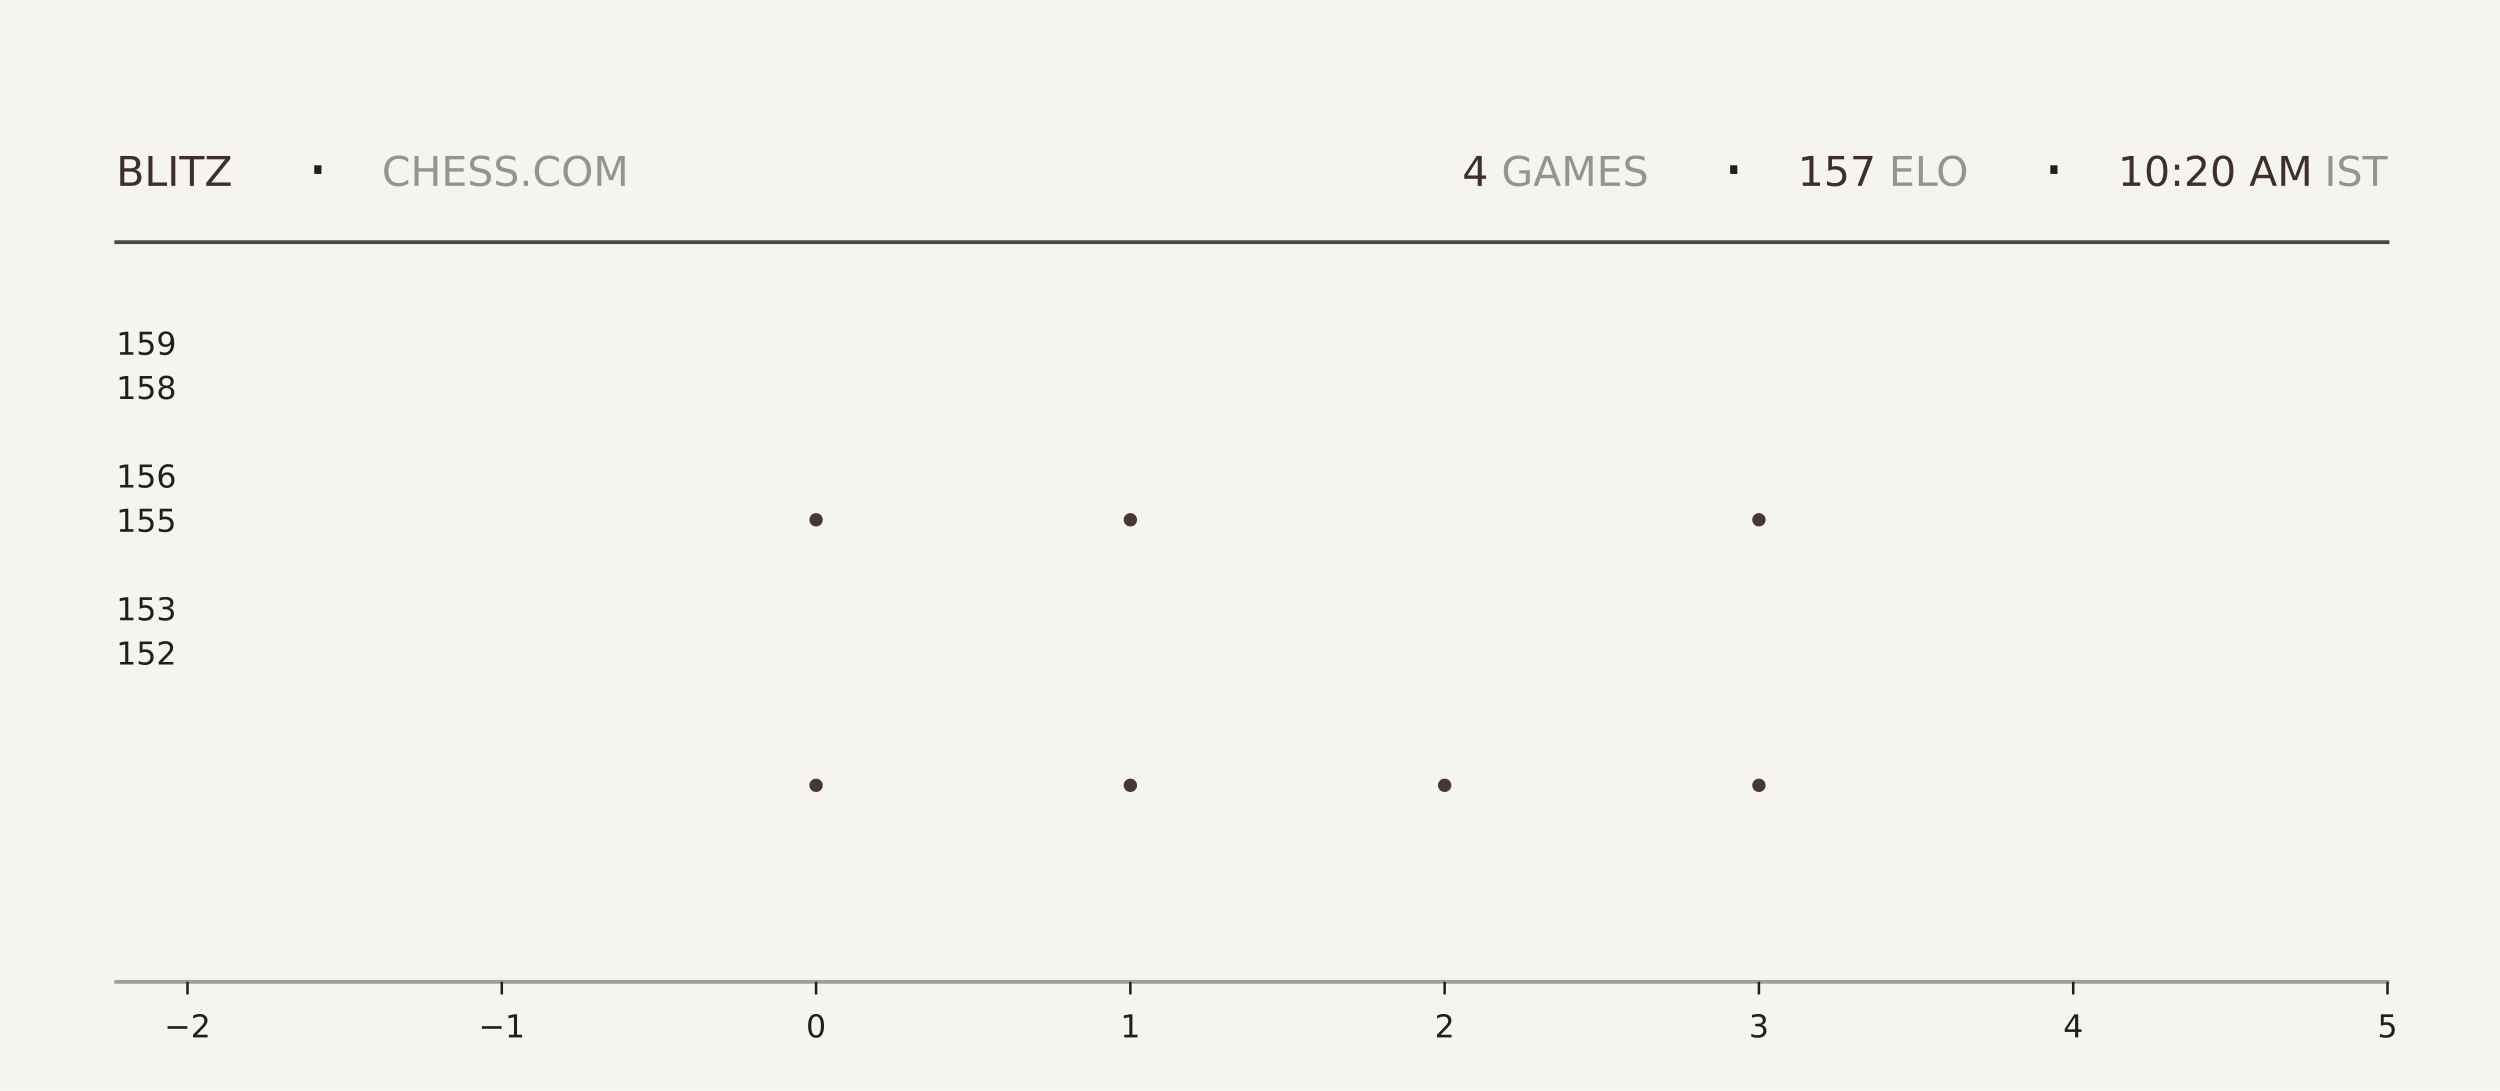
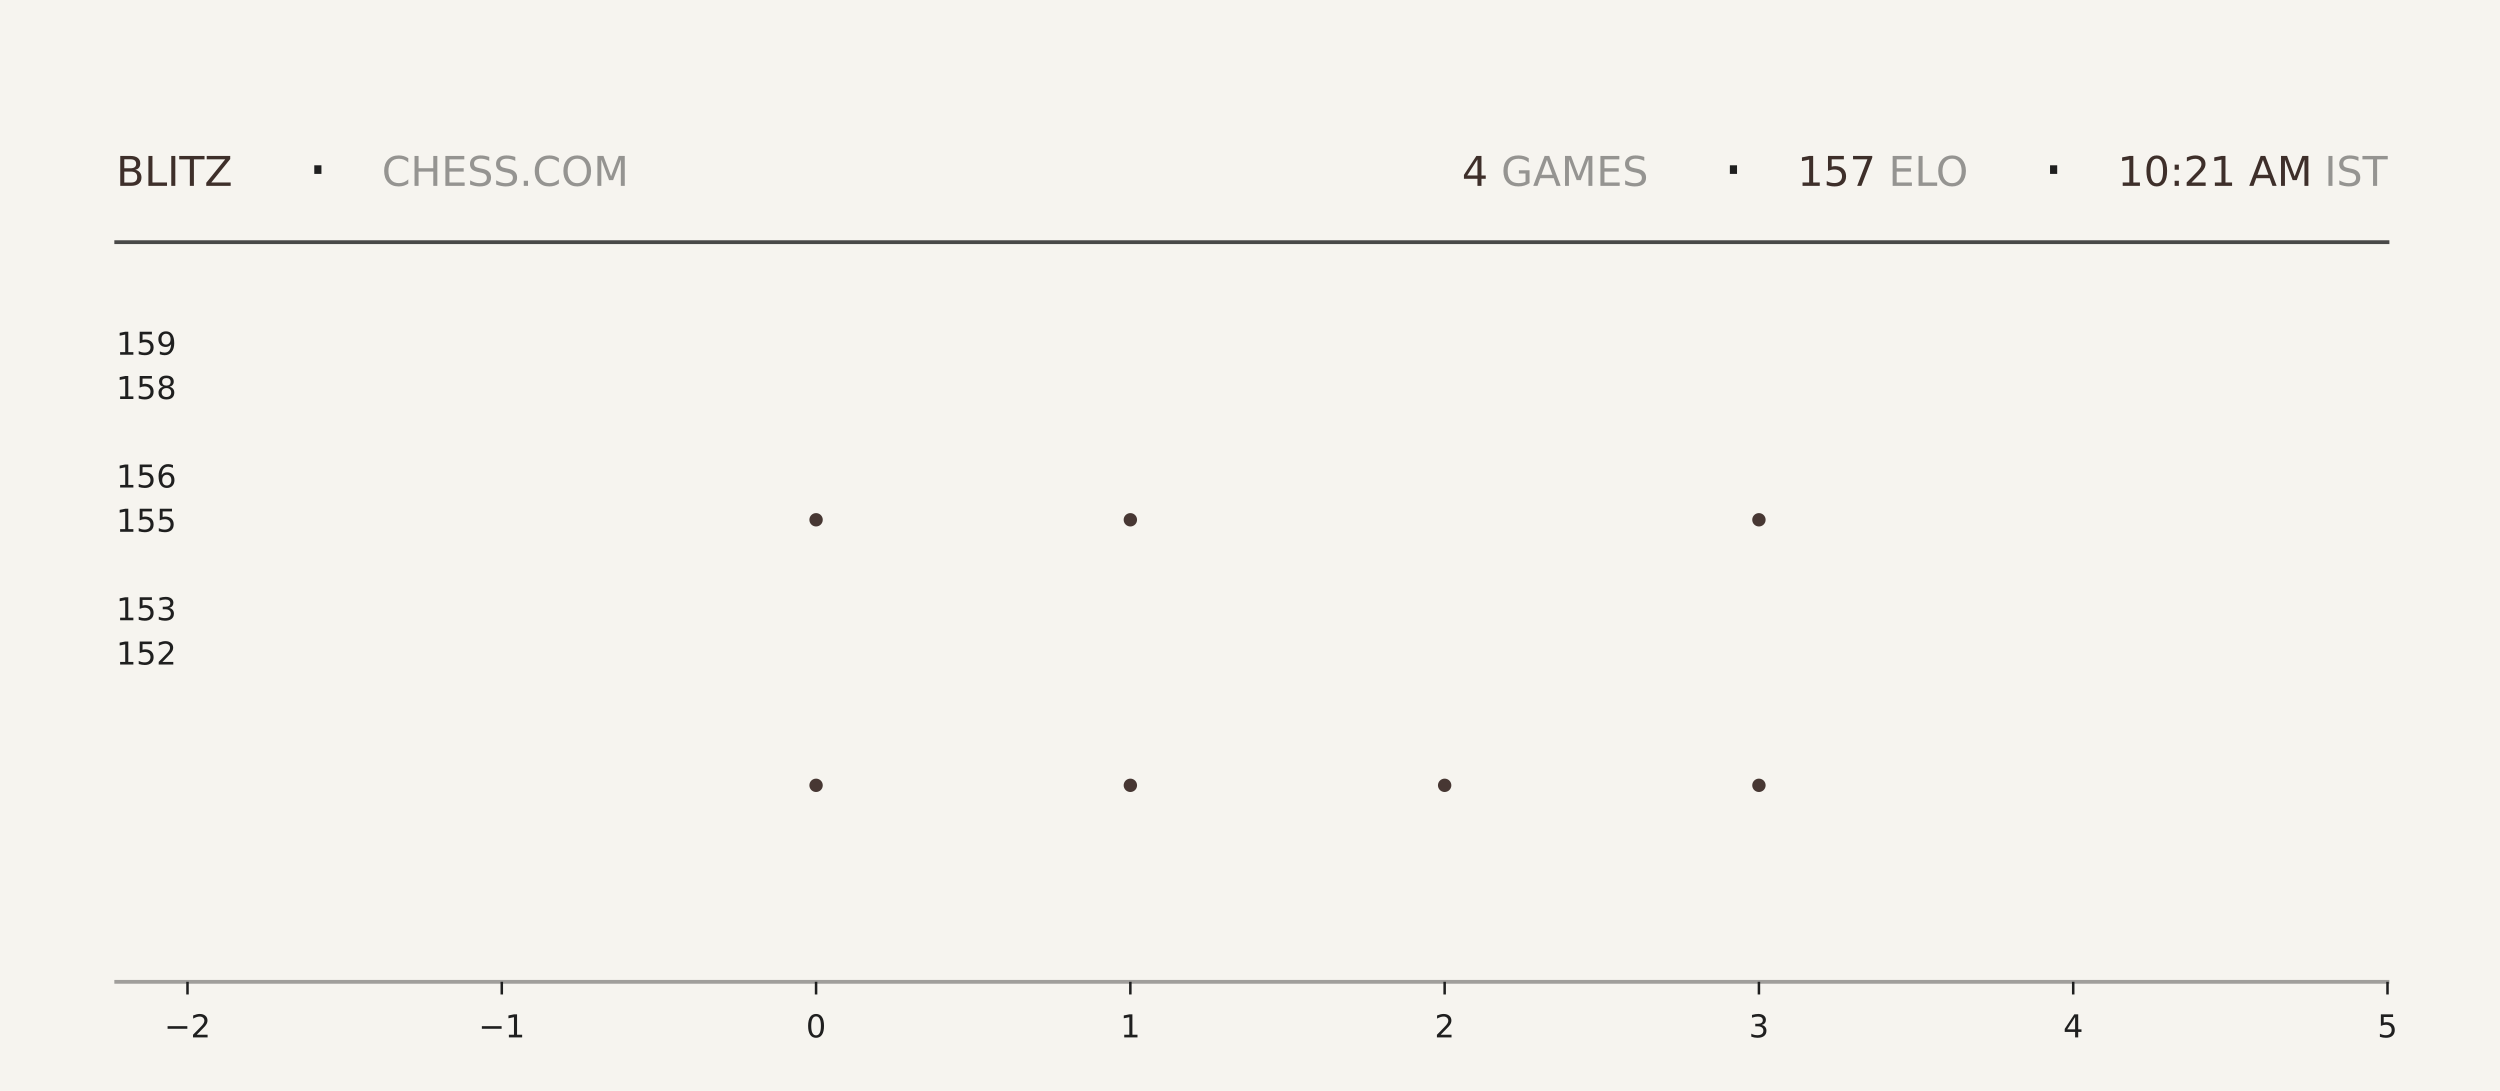
<svg xmlns="http://www.w3.org/2000/svg" xmlns:xlink="http://www.w3.org/1999/xlink" width="792pt" height="345.6pt" viewBox="0 0 792 345.6" version="1.1">
  <defs>
    <style type="text/css">*{stroke-linejoin: round; stroke-linecap: butt}</style>
  </defs>
  <g id="figure_1">
    <g id="patch_1">
      <path d="M 0 345.6  L 792 345.6  L 792 0  L 0 0  z " style="fill: #f6f4ef" />
    </g>
    <g id="axes_1">
      <g id="patch_2">
        <path d="M 59.4 311.04  L 756.36 311.04  L 756.36 103.68  L 59.4 103.68  z " style="fill: #f6f4ef" />
      </g>
      <g id="PathCollection_1">
        <defs>
-           <path id="mec1de24afb" d="M 0 2.121  C 0.563 2.121 1.102 1.898 1.5 1.5  C 1.898 1.102 2.121 0.563 2.121 0  C 2.121 -0.563 1.898 -1.102 1.5 -1.5  C 1.102 -1.898 0.563 -2.121 0 -2.121  C -0.563 -2.121 -1.102 -1.898 -1.5 -1.5  C -1.898 -1.102 -2.121 -0.563 -2.121 0  C -2.121 0.563 -1.898 1.102 -1.5 1.5  C -1.102 1.898 -0.563 2.121 0 2.121  z " />
-         </defs>
-         <g clip-path="url(#pb56eb83180)">
-           <use xlink:href="#mec1de24afb" x="258.531" y="248.79" style="fill: #3e2f2a; fill-opacity: 0.95" />
-           <use xlink:href="#mec1de24afb" x="258.531" y="164.668" style="fill: #3e2f2a; fill-opacity: 0.95" />
+           <path id="m57b21b0761" d="M 0 2.121  C 0.563 2.121 1.102 1.898 1.5 1.5  C 1.898 1.102 2.121 0.563 2.121 0  C 2.121 -0.563 1.898 -1.102 1.5 -1.5  C 1.102 -1.898 0.563 -2.121 0 -2.121  C -0.563 -2.121 -1.102 -1.898 -1.5 -1.5  C -1.898 -1.102 -2.121 -0.563 -2.121 0  C -2.121 0.563 -1.898 1.102 -1.5 1.5  C -1.102 1.898 -0.563 2.121 0 2.121  z " />
+         </defs>
+         <g clip-path="url(#pba70a85c2b)">
+           <use xlink:href="#m57b21b0761" x="258.531" y="248.79" style="fill: #3e2f2a; fill-opacity: 0.95" />
+           <use xlink:href="#m57b21b0761" x="258.531" y="164.668" style="fill: #3e2f2a; fill-opacity: 0.95" />
        </g>
      </g>
      <g id="PathCollection_2">
-         <g clip-path="url(#pb56eb83180)">
-           <use xlink:href="#mec1de24afb" x="358.097" y="248.79" style="fill: #3e2f2a; fill-opacity: 0.95" />
-           <use xlink:href="#mec1de24afb" x="358.097" y="164.668" style="fill: #3e2f2a; fill-opacity: 0.95" />
-           <use xlink:href="#mec1de24afb" x="358.097" y="80.547" style="fill: #3e2f2a; fill-opacity: 0.95" />
+         <g clip-path="url(#pba70a85c2b)">
+           <use xlink:href="#m57b21b0761" x="358.097" y="248.79" style="fill: #3e2f2a; fill-opacity: 0.95" />
+           <use xlink:href="#m57b21b0761" x="358.097" y="164.668" style="fill: #3e2f2a; fill-opacity: 0.95" />
+           <use xlink:href="#m57b21b0761" x="358.097" y="80.547" style="fill: #3e2f2a; fill-opacity: 0.95" />
        </g>
      </g>
      <g id="PathCollection_3">
-         <g clip-path="url(#pb56eb83180)">
-           <use xlink:href="#mec1de24afb" x="457.663" y="248.79" style="fill: #3e2f2a; fill-opacity: 0.95" />
+         <g clip-path="url(#pba70a85c2b)">
+           <use xlink:href="#m57b21b0761" x="457.663" y="248.79" style="fill: #3e2f2a; fill-opacity: 0.95" />
        </g>
      </g>
      <g id="PathCollection_4">
-         <g clip-path="url(#pb56eb83180)">
-           <use xlink:href="#mec1de24afb" x="557.229" y="248.79" style="fill: #3e2f2a; fill-opacity: 0.95" />
-           <use xlink:href="#mec1de24afb" x="557.229" y="164.668" style="fill: #3e2f2a; fill-opacity: 0.95" />
-           <use xlink:href="#mec1de24afb" x="557.229" y="80.547" style="fill: #3e2f2a; fill-opacity: 0.95" />
+         <g clip-path="url(#pba70a85c2b)">
+           <use xlink:href="#m57b21b0761" x="557.229" y="248.79" style="fill: #3e2f2a; fill-opacity: 0.95" />
+           <use xlink:href="#m57b21b0761" x="557.229" y="164.668" style="fill: #3e2f2a; fill-opacity: 0.95" />
+           <use xlink:href="#m57b21b0761" x="557.229" y="80.547" style="fill: #3e2f2a; fill-opacity: 0.95" />
        </g>
      </g>
      <g id="matplotlib.axis_1">
        <g id="xtick_1">
          <g id="line2d_1">
            <defs>
-               <path id="mea6ef8241d" d="M 0 0  L 0 4  " style="stroke: #1f1f1f; stroke-width: 0.8" />
+               <path id="m28b9866fcc" d="M 0 0  L 0 4  " style="stroke: #1f1f1f; stroke-width: 0.8" />
            </defs>
            <g>
-               <use xlink:href="#mea6ef8241d" x="59.4" y="311.04" style="fill: #1f1f1f; stroke: #1f1f1f; stroke-width: 0.8" />
+               <use xlink:href="#m28b9866fcc" x="59.4" y="311.04" style="fill: #1f1f1f; stroke: #1f1f1f; stroke-width: 0.8" />
            </g>
          </g>
          <g id="text_1">
            <g style="fill: #1f1f1f" transform="translate(52.02891 328.6384) scale(0.1 -0.1)">
              <defs>
                <path id="DejaVuSans-2212" d="M 678 2272  L 4684 2272  L 4684 1741  L 678 1741  L 678 2272  z " transform="scale(0.015625)" />
                <path id="DejaVuSans-32" d="M 1228 531  L 3431 531  L 3431 0  L 469 0  L 469 531  Q 828 903 1448 1529  Q 2069 2156 2228 2338  Q 2531 2678 2651 2914  Q 2772 3150 2772 3378  Q 2772 3750 2511 3984  Q 2250 4219 1831 4219  Q 1534 4219 1204 4116  Q 875 4013 500 3803  L 500 4441  Q 881 4594 1212 4672  Q 1544 4750 1819 4750  Q 2544 4750 2975 4387  Q 3406 4025 3406 3419  Q 3406 3131 3298 2873  Q 3191 2616 2906 2266  Q 2828 2175 2409 1742  Q 1991 1309 1228 531  z " transform="scale(0.015625)" />
              </defs>
              <use xlink:href="#DejaVuSans-2212" />
              <use xlink:href="#DejaVuSans-32" transform="translate(83.78906 0)" />
            </g>
          </g>
        </g>
        <g id="xtick_2">
          <g id="line2d_2">
            <g>
-               <use xlink:href="#mea6ef8241d" x="158.966" y="311.04" style="fill: #1f1f1f; stroke: #1f1f1f; stroke-width: 0.8" />
+               <use xlink:href="#m28b9866fcc" x="158.966" y="311.04" style="fill: #1f1f1f; stroke: #1f1f1f; stroke-width: 0.8" />
            </g>
          </g>
          <g id="text_2">
            <g style="fill: #1f1f1f" transform="translate(151.5946 328.6384) scale(0.1 -0.1)">
              <defs>
                <path id="DejaVuSans-31" d="M 794 531  L 1825 531  L 1825 4091  L 703 3866  L 703 4441  L 1819 4666  L 2450 4666  L 2450 531  L 3481 531  L 3481 0  L 794 0  L 794 531  z " transform="scale(0.015625)" />
              </defs>
              <use xlink:href="#DejaVuSans-2212" />
              <use xlink:href="#DejaVuSans-31" transform="translate(83.78906 0)" />
            </g>
          </g>
        </g>
        <g id="xtick_3">
          <g id="line2d_3">
            <g>
-               <use xlink:href="#mea6ef8241d" x="258.531" y="311.04" style="fill: #1f1f1f; stroke: #1f1f1f; stroke-width: 0.8" />
+               <use xlink:href="#m28b9866fcc" x="258.531" y="311.04" style="fill: #1f1f1f; stroke: #1f1f1f; stroke-width: 0.8" />
            </g>
          </g>
          <g id="text_3">
            <g style="fill: #1f1f1f" transform="translate(255.3502 328.6384) scale(0.1 -0.1)">
              <defs>
                <path id="DejaVuSans-30" d="M 2034 4250  Q 1547 4250 1301 3770  Q 1056 3291 1056 2328  Q 1056 1369 1301 889  Q 1547 409 2034 409  Q 2525 409 2770 889  Q 3016 1369 3016 2328  Q 3016 3291 2770 3770  Q 2525 4250 2034 4250  z M 2034 4750  Q 2819 4750 3233 4129  Q 3647 3509 3647 2328  Q 3647 1150 3233 529  Q 2819 -91 2034 -91  Q 1250 -91 836 529  Q 422 1150 422 2328  Q 422 3509 836 4129  Q 1250 4750 2034 4750  z " transform="scale(0.015625)" />
              </defs>
              <use xlink:href="#DejaVuSans-30" />
            </g>
          </g>
        </g>
        <g id="xtick_4">
          <g id="line2d_4">
            <g>
-               <use xlink:href="#mea6ef8241d" x="358.097" y="311.04" style="fill: #1f1f1f; stroke: #1f1f1f; stroke-width: 0.8" />
+               <use xlink:href="#m28b9866fcc" x="358.097" y="311.04" style="fill: #1f1f1f; stroke: #1f1f1f; stroke-width: 0.8" />
            </g>
          </g>
          <g id="text_4">
            <g style="fill: #1f1f1f" transform="translate(354.9159 328.6384) scale(0.1 -0.1)">
              <use xlink:href="#DejaVuSans-31" />
            </g>
          </g>
        </g>
        <g id="xtick_5">
          <g id="line2d_5">
            <g>
-               <use xlink:href="#mea6ef8241d" x="457.663" y="311.04" style="fill: #1f1f1f; stroke: #1f1f1f; stroke-width: 0.8" />
+               <use xlink:href="#m28b9866fcc" x="457.663" y="311.04" style="fill: #1f1f1f; stroke: #1f1f1f; stroke-width: 0.8" />
            </g>
          </g>
          <g id="text_5">
            <g style="fill: #1f1f1f" transform="translate(454.4816 328.6384) scale(0.1 -0.1)">
              <use xlink:href="#DejaVuSans-32" />
            </g>
          </g>
        </g>
        <g id="xtick_6">
          <g id="line2d_6">
            <g>
-               <use xlink:href="#mea6ef8241d" x="557.229" y="311.04" style="fill: #1f1f1f; stroke: #1f1f1f; stroke-width: 0.8" />
+               <use xlink:href="#m28b9866fcc" x="557.229" y="311.04" style="fill: #1f1f1f; stroke: #1f1f1f; stroke-width: 0.8" />
            </g>
          </g>
          <g id="text_6">
            <g style="fill: #1f1f1f" transform="translate(554.0473 328.6384) scale(0.1 -0.1)">
              <defs>
                <path id="DejaVuSans-33" d="M 2597 2516  Q 3050 2419 3304 2112  Q 3559 1806 3559 1356  Q 3559 666 3084 287  Q 2609 -91 1734 -91  Q 1441 -91 1130 -33  Q 819 25 488 141  L 488 750  Q 750 597 1062 519  Q 1375 441 1716 441  Q 2309 441 2620 675  Q 2931 909 2931 1356  Q 2931 1769 2642 2001  Q 2353 2234 1838 2234  L 1294 2234  L 1294 2753  L 1863 2753  Q 2328 2753 2575 2939  Q 2822 3125 2822 3475  Q 2822 3834 2567 4026  Q 2313 4219 1838 4219  Q 1578 4219 1281 4162  Q 984 4106 628 3988  L 628 4550  Q 988 4650 1302 4700  Q 1616 4750 1894 4750  Q 2613 4750 3031 4423  Q 3450 4097 3450 3541  Q 3450 3153 3228 2886  Q 3006 2619 2597 2516  z " transform="scale(0.015625)" />
              </defs>
              <use xlink:href="#DejaVuSans-33" />
            </g>
          </g>
        </g>
        <g id="xtick_7">
          <g id="line2d_7">
            <g>
-               <use xlink:href="#mea6ef8241d" x="656.794" y="311.04" style="fill: #1f1f1f; stroke: #1f1f1f; stroke-width: 0.8" />
+               <use xlink:href="#m28b9866fcc" x="656.794" y="311.04" style="fill: #1f1f1f; stroke: #1f1f1f; stroke-width: 0.8" />
            </g>
          </g>
          <g id="text_7">
            <g style="fill: #1f1f1f" transform="translate(653.613 328.6384) scale(0.1 -0.1)">
              <defs>
                <path id="DejaVuSans-34" d="M 2419 4116  L 825 1625  L 2419 1625  L 2419 4116  z M 2253 4666  L 3047 4666  L 3047 1625  L 3713 1625  L 3713 1100  L 3047 1100  L 3047 0  L 2419 0  L 2419 1100  L 313 1100  L 313 1709  L 2253 4666  z " transform="scale(0.015625)" />
              </defs>
              <use xlink:href="#DejaVuSans-34" />
            </g>
          </g>
        </g>
        <g id="xtick_8">
          <g id="line2d_8">
            <g>
-               <use xlink:href="#mea6ef8241d" x="756.36" y="311.04" style="fill: #1f1f1f; stroke: #1f1f1f; stroke-width: 0.8" />
+               <use xlink:href="#m28b9866fcc" x="756.36" y="311.04" style="fill: #1f1f1f; stroke: #1f1f1f; stroke-width: 0.8" />
            </g>
          </g>
          <g id="text_8">
            <g style="fill: #1f1f1f" transform="translate(753.1788 328.6384) scale(0.1 -0.1)">
              <defs>
                <path id="DejaVuSans-35" d="M 691 4666  L 3169 4666  L 3169 4134  L 1269 4134  L 1269 2991  Q 1406 3038 1543 3061  Q 1681 3084 1819 3084  Q 2600 3084 3056 2656  Q 3513 2228 3513 1497  Q 3513 744 3044 326  Q 2575 -91 1722 -91  Q 1428 -91 1123 -41  Q 819 9 494 109  L 494 744  Q 775 591 1075 516  Q 1375 441 1709 441  Q 2250 441 2565 725  Q 2881 1009 2881 1497  Q 2881 1984 2565 2268  Q 2250 2553 1709 2553  Q 1456 2553 1204 2497  Q 953 2441 691 2322  L 691 4666  z " transform="scale(0.015625)" />
              </defs>
              <use xlink:href="#DejaVuSans-35" />
            </g>
          </g>
        </g>
      </g>
      <g id="matplotlib.axis_2">
        <g id="ytick_1">
          <g id="line2d_9" />
          <g id="text_9">
            <g style="fill: #1f1f1f" transform="translate(36.8125 210.5283) scale(0.1 -0.1)">
              <use xlink:href="#DejaVuSans-31" />
              <use xlink:href="#DejaVuSans-35" transform="translate(63.62305 0)" />
              <use xlink:href="#DejaVuSans-32" transform="translate(127.2461 0)" />
            </g>
          </g>
        </g>
        <g id="ytick_2">
          <g id="line2d_10" />
          <g id="text_10">
            <g style="fill: #1f1f1f" transform="translate(36.8125 196.508) scale(0.1 -0.1)">
              <use xlink:href="#DejaVuSans-31" />
              <use xlink:href="#DejaVuSans-35" transform="translate(63.62305 0)" />
              <use xlink:href="#DejaVuSans-33" transform="translate(127.2461 0)" />
            </g>
          </g>
        </g>
        <g id="ytick_3">
          <g id="line2d_11" />
          <g id="text_11">
            <g style="fill: #1f1f1f" transform="translate(36.8125 168.4675) scale(0.1 -0.1)">
              <use xlink:href="#DejaVuSans-31" />
              <use xlink:href="#DejaVuSans-35" transform="translate(63.62305 0)" />
              <use xlink:href="#DejaVuSans-35" transform="translate(127.2461 0)" />
            </g>
          </g>
        </g>
        <g id="ytick_4">
          <g id="line2d_12" />
          <g id="text_12">
            <g style="fill: #1f1f1f" transform="translate(36.8125 154.4472) scale(0.1 -0.1)">
              <defs>
                <path id="DejaVuSans-36" d="M 2113 2584  Q 1688 2584 1439 2293  Q 1191 2003 1191 1497  Q 1191 994 1439 701  Q 1688 409 2113 409  Q 2538 409 2786 701  Q 3034 994 3034 1497  Q 3034 2003 2786 2293  Q 2538 2584 2113 2584  z M 3366 4563  L 3366 3988  Q 3128 4100 2886 4159  Q 2644 4219 2406 4219  Q 1781 4219 1451 3797  Q 1122 3375 1075 2522  Q 1259 2794 1537 2939  Q 1816 3084 2150 3084  Q 2853 3084 3261 2657  Q 3669 2231 3669 1497  Q 3669 778 3244 343  Q 2819 -91 2113 -91  Q 1303 -91 875 529  Q 447 1150 447 2328  Q 447 3434 972 4092  Q 1497 4750 2381 4750  Q 2619 4750 2861 4703  Q 3103 4656 3366 4563  z " transform="scale(0.015625)" />
              </defs>
              <use xlink:href="#DejaVuSans-31" />
              <use xlink:href="#DejaVuSans-35" transform="translate(63.62305 0)" />
              <use xlink:href="#DejaVuSans-36" transform="translate(127.2461 0)" />
            </g>
          </g>
        </g>
        <g id="ytick_5">
          <g id="line2d_13" />
          <g id="text_13">
            <g style="fill: #1f1f1f" transform="translate(36.8125 126.4066) scale(0.1 -0.1)">
              <defs>
                <path id="DejaVuSans-38" d="M 2034 2216  Q 1584 2216 1326 1975  Q 1069 1734 1069 1313  Q 1069 891 1326 650  Q 1584 409 2034 409  Q 2484 409 2743 651  Q 3003 894 3003 1313  Q 3003 1734 2745 1975  Q 2488 2216 2034 2216  z M 1403 2484  Q 997 2584 770 2862  Q 544 3141 544 3541  Q 544 4100 942 4425  Q 1341 4750 2034 4750  Q 2731 4750 3128 4425  Q 3525 4100 3525 3541  Q 3525 3141 3298 2862  Q 3072 2584 2669 2484  Q 3125 2378 3379 2068  Q 3634 1759 3634 1313  Q 3634 634 3220 271  Q 2806 -91 2034 -91  Q 1263 -91 848 271  Q 434 634 434 1313  Q 434 1759 690 2068  Q 947 2378 1403 2484  z M 1172 3481  Q 1172 3119 1398 2916  Q 1625 2713 2034 2713  Q 2441 2713 2670 2916  Q 2900 3119 2900 3481  Q 2900 3844 2670 4047  Q 2441 4250 2034 4250  Q 1625 4250 1398 4047  Q 1172 3844 1172 3481  z " transform="scale(0.015625)" />
              </defs>
              <use xlink:href="#DejaVuSans-31" />
              <use xlink:href="#DejaVuSans-35" transform="translate(63.62305 0)" />
              <use xlink:href="#DejaVuSans-38" transform="translate(127.2461 0)" />
            </g>
          </g>
        </g>
        <g id="ytick_6">
          <g id="line2d_14" />
          <g id="text_14">
            <g style="fill: #1f1f1f" transform="translate(36.8125 112.3863) scale(0.1 -0.1)">
              <defs>
                <path id="DejaVuSans-39" d="M 703 97  L 703 672  Q 941 559 1184 500  Q 1428 441 1663 441  Q 2288 441 2617 861  Q 2947 1281 2994 2138  Q 2813 1869 2534 1725  Q 2256 1581 1919 1581  Q 1219 1581 811 2004  Q 403 2428 403 3163  Q 403 3881 828 4315  Q 1253 4750 1959 4750  Q 2769 4750 3195 4129  Q 3622 3509 3622 2328  Q 3622 1225 3098 567  Q 2575 -91 1691 -91  Q 1453 -91 1209 -44  Q 966 3 703 97  z M 1959 2075  Q 2384 2075 2632 2365  Q 2881 2656 2881 3163  Q 2881 3666 2632 3958  Q 2384 4250 1959 4250  Q 1534 4250 1286 3958  Q 1038 3666 1038 3163  Q 1038 2656 1286 2365  Q 1534 2075 1959 2075  z " transform="scale(0.015625)" />
              </defs>
              <use xlink:href="#DejaVuSans-31" />
              <use xlink:href="#DejaVuSans-35" transform="translate(63.62305 0)" />
              <use xlink:href="#DejaVuSans-39" transform="translate(127.2461 0)" />
            </g>
          </g>
        </g>
      </g>
    </g>
    <g id="line2d_15">
      <path d="M 36.82 76.723  L 756.36 76.723  " style="fill: none; stroke: #1f1f1f; stroke-opacity: 0.8; stroke-width: 1.2; stroke-linecap: square" />
    </g>
    <g id="line2d_16">
      <path d="M 36.82 311.04  L 756.36 311.04  " style="fill: none; stroke: #1f1f1f; stroke-opacity: 0.4; stroke-width: 1.2; stroke-linecap: square" />
    </g>
    <g id="text_15">
      <g style="fill: #3e2f2a" transform="translate(36.82 58.88319) scale(0.13 -0.13)">
        <defs>
          <path id="DejaVuSans-42" d="M 1259 2228  L 1259 519  L 2272 519  Q 2781 519 3026 730  Q 3272 941 3272 1375  Q 3272 1813 3026 2020  Q 2781 2228 2272 2228  L 1259 2228  z M 1259 4147  L 1259 2741  L 2194 2741  Q 2656 2741 2882 2914  Q 3109 3088 3109 3444  Q 3109 3797 2882 3972  Q 2656 4147 2194 4147  L 1259 4147  z M 628 4666  L 2241 4666  Q 2963 4666 3353 4366  Q 3744 4066 3744 3513  Q 3744 3084 3544 2831  Q 3344 2578 2956 2516  Q 3422 2416 3680 2098  Q 3938 1781 3938 1306  Q 3938 681 3513 340  Q 3088 0 2303 0  L 628 0  L 628 4666  z " transform="scale(0.015625)" />
          <path id="DejaVuSans-4c" d="M 628 4666  L 1259 4666  L 1259 531  L 3531 531  L 3531 0  L 628 0  L 628 4666  z " transform="scale(0.015625)" />
          <path id="DejaVuSans-49" d="M 628 4666  L 1259 4666  L 1259 0  L 628 0  L 628 4666  z " transform="scale(0.015625)" />
          <path id="DejaVuSans-54" d="M -19 4666  L 3928 4666  L 3928 4134  L 2272 4134  L 2272 0  L 1638 0  L 1638 4134  L -19 4134  L -19 4666  z " transform="scale(0.015625)" />
          <path id="DejaVuSans-5a" d="M 359 4666  L 4025 4666  L 4025 4184  L 1075 531  L 4097 531  L 4097 0  L 288 0  L 288 481  L 3238 4134  L 359 4134  L 359 4666  z " transform="scale(0.015625)" />
        </defs>
        <use xlink:href="#DejaVuSans-42" />
        <use xlink:href="#DejaVuSans-4c" transform="translate(68.60352 0)" />
        <use xlink:href="#DejaVuSans-49" transform="translate(124.3164 0)" />
        <use xlink:href="#DejaVuSans-54" transform="translate(153.8086 0)" />
        <use xlink:href="#DejaVuSans-5a" transform="translate(214.8926 0)" />
      </g>
    </g>
    <g id="text_16">
      <g style="fill: #1f1f1f" transform="translate(97.21 61.36662) scale(0.22 -0.22)">
        <defs>
          <path id="DejaVuSans-b7" d="M 684 2619  L 1344 2619  L 1344 1825  L 684 1825  L 684 2619  z " transform="scale(0.015625)" />
        </defs>
        <use xlink:href="#DejaVuSans-b7" />
      </g>
    </g>
    <g id="text_17">
      <g style="fill: #1f1f1f; opacity: 0.45" transform="translate(120.97 58.88319) scale(0.13 -0.13)">
        <defs>
          <path id="DejaVuSans-43" d="M 4122 4306  L 4122 3641  Q 3803 3938 3442 4084  Q 3081 4231 2675 4231  Q 1875 4231 1450 3742  Q 1025 3253 1025 2328  Q 1025 1406 1450 917  Q 1875 428 2675 428  Q 3081 428 3442 575  Q 3803 722 4122 1019  L 4122 359  Q 3791 134 3420 21  Q 3050 -91 2638 -91  Q 1578 -91 968 557  Q 359 1206 359 2328  Q 359 3453 968 4101  Q 1578 4750 2638 4750  Q 3056 4750 3426 4639  Q 3797 4528 4122 4306  z " transform="scale(0.015625)" />
          <path id="DejaVuSans-48" d="M 628 4666  L 1259 4666  L 1259 2753  L 3553 2753  L 3553 4666  L 4184 4666  L 4184 0  L 3553 0  L 3553 2222  L 1259 2222  L 1259 0  L 628 0  L 628 4666  z " transform="scale(0.015625)" />
          <path id="DejaVuSans-45" d="M 628 4666  L 3578 4666  L 3578 4134  L 1259 4134  L 1259 2753  L 3481 2753  L 3481 2222  L 1259 2222  L 1259 531  L 3634 531  L 3634 0  L 628 0  L 628 4666  z " transform="scale(0.015625)" />
          <path id="DejaVuSans-53" d="M 3425 4513  L 3425 3897  Q 3066 4069 2747 4153  Q 2428 4238 2131 4238  Q 1616 4238 1336 4038  Q 1056 3838 1056 3469  Q 1056 3159 1242 3001  Q 1428 2844 1947 2747  L 2328 2669  Q 3034 2534 3370 2195  Q 3706 1856 3706 1288  Q 3706 609 3251 259  Q 2797 -91 1919 -91  Q 1588 -91 1214 -16  Q 841 59 441 206  L 441 856  Q 825 641 1194 531  Q 1563 422 1919 422  Q 2459 422 2753 634  Q 3047 847 3047 1241  Q 3047 1584 2836 1778  Q 2625 1972 2144 2069  L 1759 2144  Q 1053 2284 737 2584  Q 422 2884 422 3419  Q 422 4038 858 4394  Q 1294 4750 2059 4750  Q 2388 4750 2728 4690  Q 3069 4631 3425 4513  z " transform="scale(0.015625)" />
          <path id="DejaVuSans-2e" d="M 684 794  L 1344 794  L 1344 0  L 684 0  L 684 794  z " transform="scale(0.015625)" />
          <path id="DejaVuSans-4f" d="M 2522 4238  Q 1834 4238 1429 3725  Q 1025 3213 1025 2328  Q 1025 1447 1429 934  Q 1834 422 2522 422  Q 3209 422 3611 934  Q 4013 1447 4013 2328  Q 4013 3213 3611 3725  Q 3209 4238 2522 4238  z M 2522 4750  Q 3503 4750 4090 4092  Q 4678 3434 4678 2328  Q 4678 1225 4090 567  Q 3503 -91 2522 -91  Q 1538 -91 948 565  Q 359 1222 359 2328  Q 359 3434 948 4092  Q 1538 4750 2522 4750  z " transform="scale(0.015625)" />
          <path id="DejaVuSans-4d" d="M 628 4666  L 1569 4666  L 2759 1491  L 3956 4666  L 4897 4666  L 4897 0  L 4281 0  L 4281 4097  L 3078 897  L 2444 897  L 1241 4097  L 1241 0  L 628 0  L 628 4666  z " transform="scale(0.015625)" />
        </defs>
        <use xlink:href="#DejaVuSans-43" />
        <use xlink:href="#DejaVuSans-48" transform="translate(69.82422 0)" />
        <use xlink:href="#DejaVuSans-45" transform="translate(145.0195 0)" />
        <use xlink:href="#DejaVuSans-53" transform="translate(208.2031 0)" />
        <use xlink:href="#DejaVuSans-53" transform="translate(271.6797 0)" />
        <use xlink:href="#DejaVuSans-2e" transform="translate(335.1562 0)" />
        <use xlink:href="#DejaVuSans-43" transform="translate(366.9434 0)" />
        <use xlink:href="#DejaVuSans-4f" transform="translate(436.7676 0)" />
        <use xlink:href="#DejaVuSans-4d" transform="translate(515.4785 0)" />
      </g>
    </g>
    <g id="text_18">
-       <g style="fill: #3e2f2a" transform="translate(463.23 58.88319) scale(0.13 -0.13)">
+       <g style="fill: #3e2f2a" transform="translate(463.14 58.88319) scale(0.13 -0.13)">
        <use xlink:href="#DejaVuSans-34" />
      </g>
    </g>
    <g id="text_19">
-       <g style="fill: #1f1f1f; opacity: 0.45" transform="translate(471.51 58.88319) scale(0.13 -0.13)">
+       <g style="fill: #1f1f1f; opacity: 0.45" transform="translate(471.42 58.88319) scale(0.13 -0.13)">
        <defs>
          <path id="DejaVuSans-20" transform="scale(0.015625)" />
          <path id="DejaVuSans-47" d="M 3809 666  L 3809 1919  L 2778 1919  L 2778 2438  L 4434 2438  L 4434 434  Q 4069 175 3628 42  Q 3188 -91 2688 -91  Q 1594 -91 976 548  Q 359 1188 359 2328  Q 359 3472 976 4111  Q 1594 4750 2688 4750  Q 3144 4750 3555 4637  Q 3966 4525 4313 4306  L 4313 3634  Q 3963 3931 3569 4081  Q 3175 4231 2741 4231  Q 1884 4231 1454 3753  Q 1025 3275 1025 2328  Q 1025 1384 1454 906  Q 1884 428 2741 428  Q 3075 428 3337 486  Q 3600 544 3809 666  z " transform="scale(0.015625)" />
          <path id="DejaVuSans-41" d="M 2188 4044  L 1331 1722  L 3047 1722  L 2188 4044  z M 1831 4666  L 2547 4666  L 4325 0  L 3669 0  L 3244 1197  L 1141 1197  L 716 0  L 50 0  L 1831 4666  z " transform="scale(0.015625)" />
        </defs>
        <use xlink:href="#DejaVuSans-20" />
        <use xlink:href="#DejaVuSans-47" transform="translate(31.78711 0)" />
        <use xlink:href="#DejaVuSans-41" transform="translate(109.2773 0)" />
        <use xlink:href="#DejaVuSans-4d" transform="translate(177.6855 0)" />
        <use xlink:href="#DejaVuSans-45" transform="translate(263.9648 0)" />
        <use xlink:href="#DejaVuSans-53" transform="translate(327.1484 0)" />
      </g>
    </g>
    <g id="text_20">
-       <g style="fill: #1f1f1f" transform="translate(545.76 61.36662) scale(0.22 -0.22)">
+       <g style="fill: #1f1f1f" transform="translate(545.67 61.36662) scale(0.22 -0.22)">
        <use xlink:href="#DejaVuSans-b7" />
      </g>
    </g>
    <g id="text_21">
-       <g style="fill: #3e2f2a" transform="translate(569.52 58.88319) scale(0.13 -0.13)">
+       <g style="fill: #3e2f2a" transform="translate(569.43 58.88319) scale(0.13 -0.13)">
        <defs>
          <path id="DejaVuSans-37" d="M 525 4666  L 3525 4666  L 3525 4397  L 1831 0  L 1172 0  L 2766 4134  L 525 4134  L 525 4666  z " transform="scale(0.015625)" />
        </defs>
        <use xlink:href="#DejaVuSans-31" />
        <use xlink:href="#DejaVuSans-35" transform="translate(63.62305 0)" />
        <use xlink:href="#DejaVuSans-37" transform="translate(127.2461 0)" />
      </g>
    </g>
    <g id="text_22">
-       <g style="fill: #1f1f1f; opacity: 0.45" transform="translate(594.27 58.88319) scale(0.13 -0.13)">
+       <g style="fill: #1f1f1f; opacity: 0.45" transform="translate(594.18 58.88319) scale(0.13 -0.13)">
        <use xlink:href="#DejaVuSans-20" />
        <use xlink:href="#DejaVuSans-45" transform="translate(31.78711 0)" />
        <use xlink:href="#DejaVuSans-4c" transform="translate(94.9707 0)" />
        <use xlink:href="#DejaVuSans-4f" transform="translate(147.0586 0)" />
      </g>
    </g>
    <g id="text_23">
-       <g style="fill: #1f1f1f" transform="translate(647.19 61.36662) scale(0.22 -0.22)">
+       <g style="fill: #1f1f1f" transform="translate(647.1 61.36662) scale(0.22 -0.22)">
        <use xlink:href="#DejaVuSans-b7" />
      </g>
    </g>
    <g id="text_24">
-       <g style="fill: #3e2f2a" transform="translate(670.95 58.88319) scale(0.13 -0.13)">
+       <g style="fill: #3e2f2a" transform="translate(670.86 58.88319) scale(0.13 -0.13)">
        <defs>
          <path id="DejaVuSans-3a" d="M 750 794  L 1409 794  L 1409 0  L 750 0  L 750 794  z M 750 3309  L 1409 3309  L 1409 2516  L 750 2516  L 750 3309  z " transform="scale(0.015625)" />
        </defs>
        <use xlink:href="#DejaVuSans-31" />
        <use xlink:href="#DejaVuSans-30" transform="translate(63.62305 0)" />
        <use xlink:href="#DejaVuSans-3a" transform="translate(127.2461 0)" />
        <use xlink:href="#DejaVuSans-32" transform="translate(160.9375 0)" />
-         <use xlink:href="#DejaVuSans-30" transform="translate(224.5605 0)" />
+         <use xlink:href="#DejaVuSans-31" transform="translate(224.5605 0)" />
        <use xlink:href="#DejaVuSans-20" transform="translate(288.1836 0)" />
        <use xlink:href="#DejaVuSans-41" transform="translate(319.9707 0)" />
        <use xlink:href="#DejaVuSans-4d" transform="translate(388.3789 0)" />
      </g>
    </g>
    <g id="text_25">
      <g style="fill: #1f1f1f; opacity: 0.45" transform="translate(732.24 58.88319) scale(0.13 -0.13)">
        <use xlink:href="#DejaVuSans-20" />
        <use xlink:href="#DejaVuSans-49" transform="translate(31.78711 0)" />
        <use xlink:href="#DejaVuSans-53" transform="translate(61.2793 0)" />
        <use xlink:href="#DejaVuSans-54" transform="translate(124.7559 0)" />
      </g>
    </g>
  </g>
  <defs>
-     <clipPath id="pb56eb83180">
+     <clipPath id="pba70a85c2b">
      <rect x="59.4" y="103.68" width="696.96" height="207.36" />
    </clipPath>
  </defs>
</svg>
